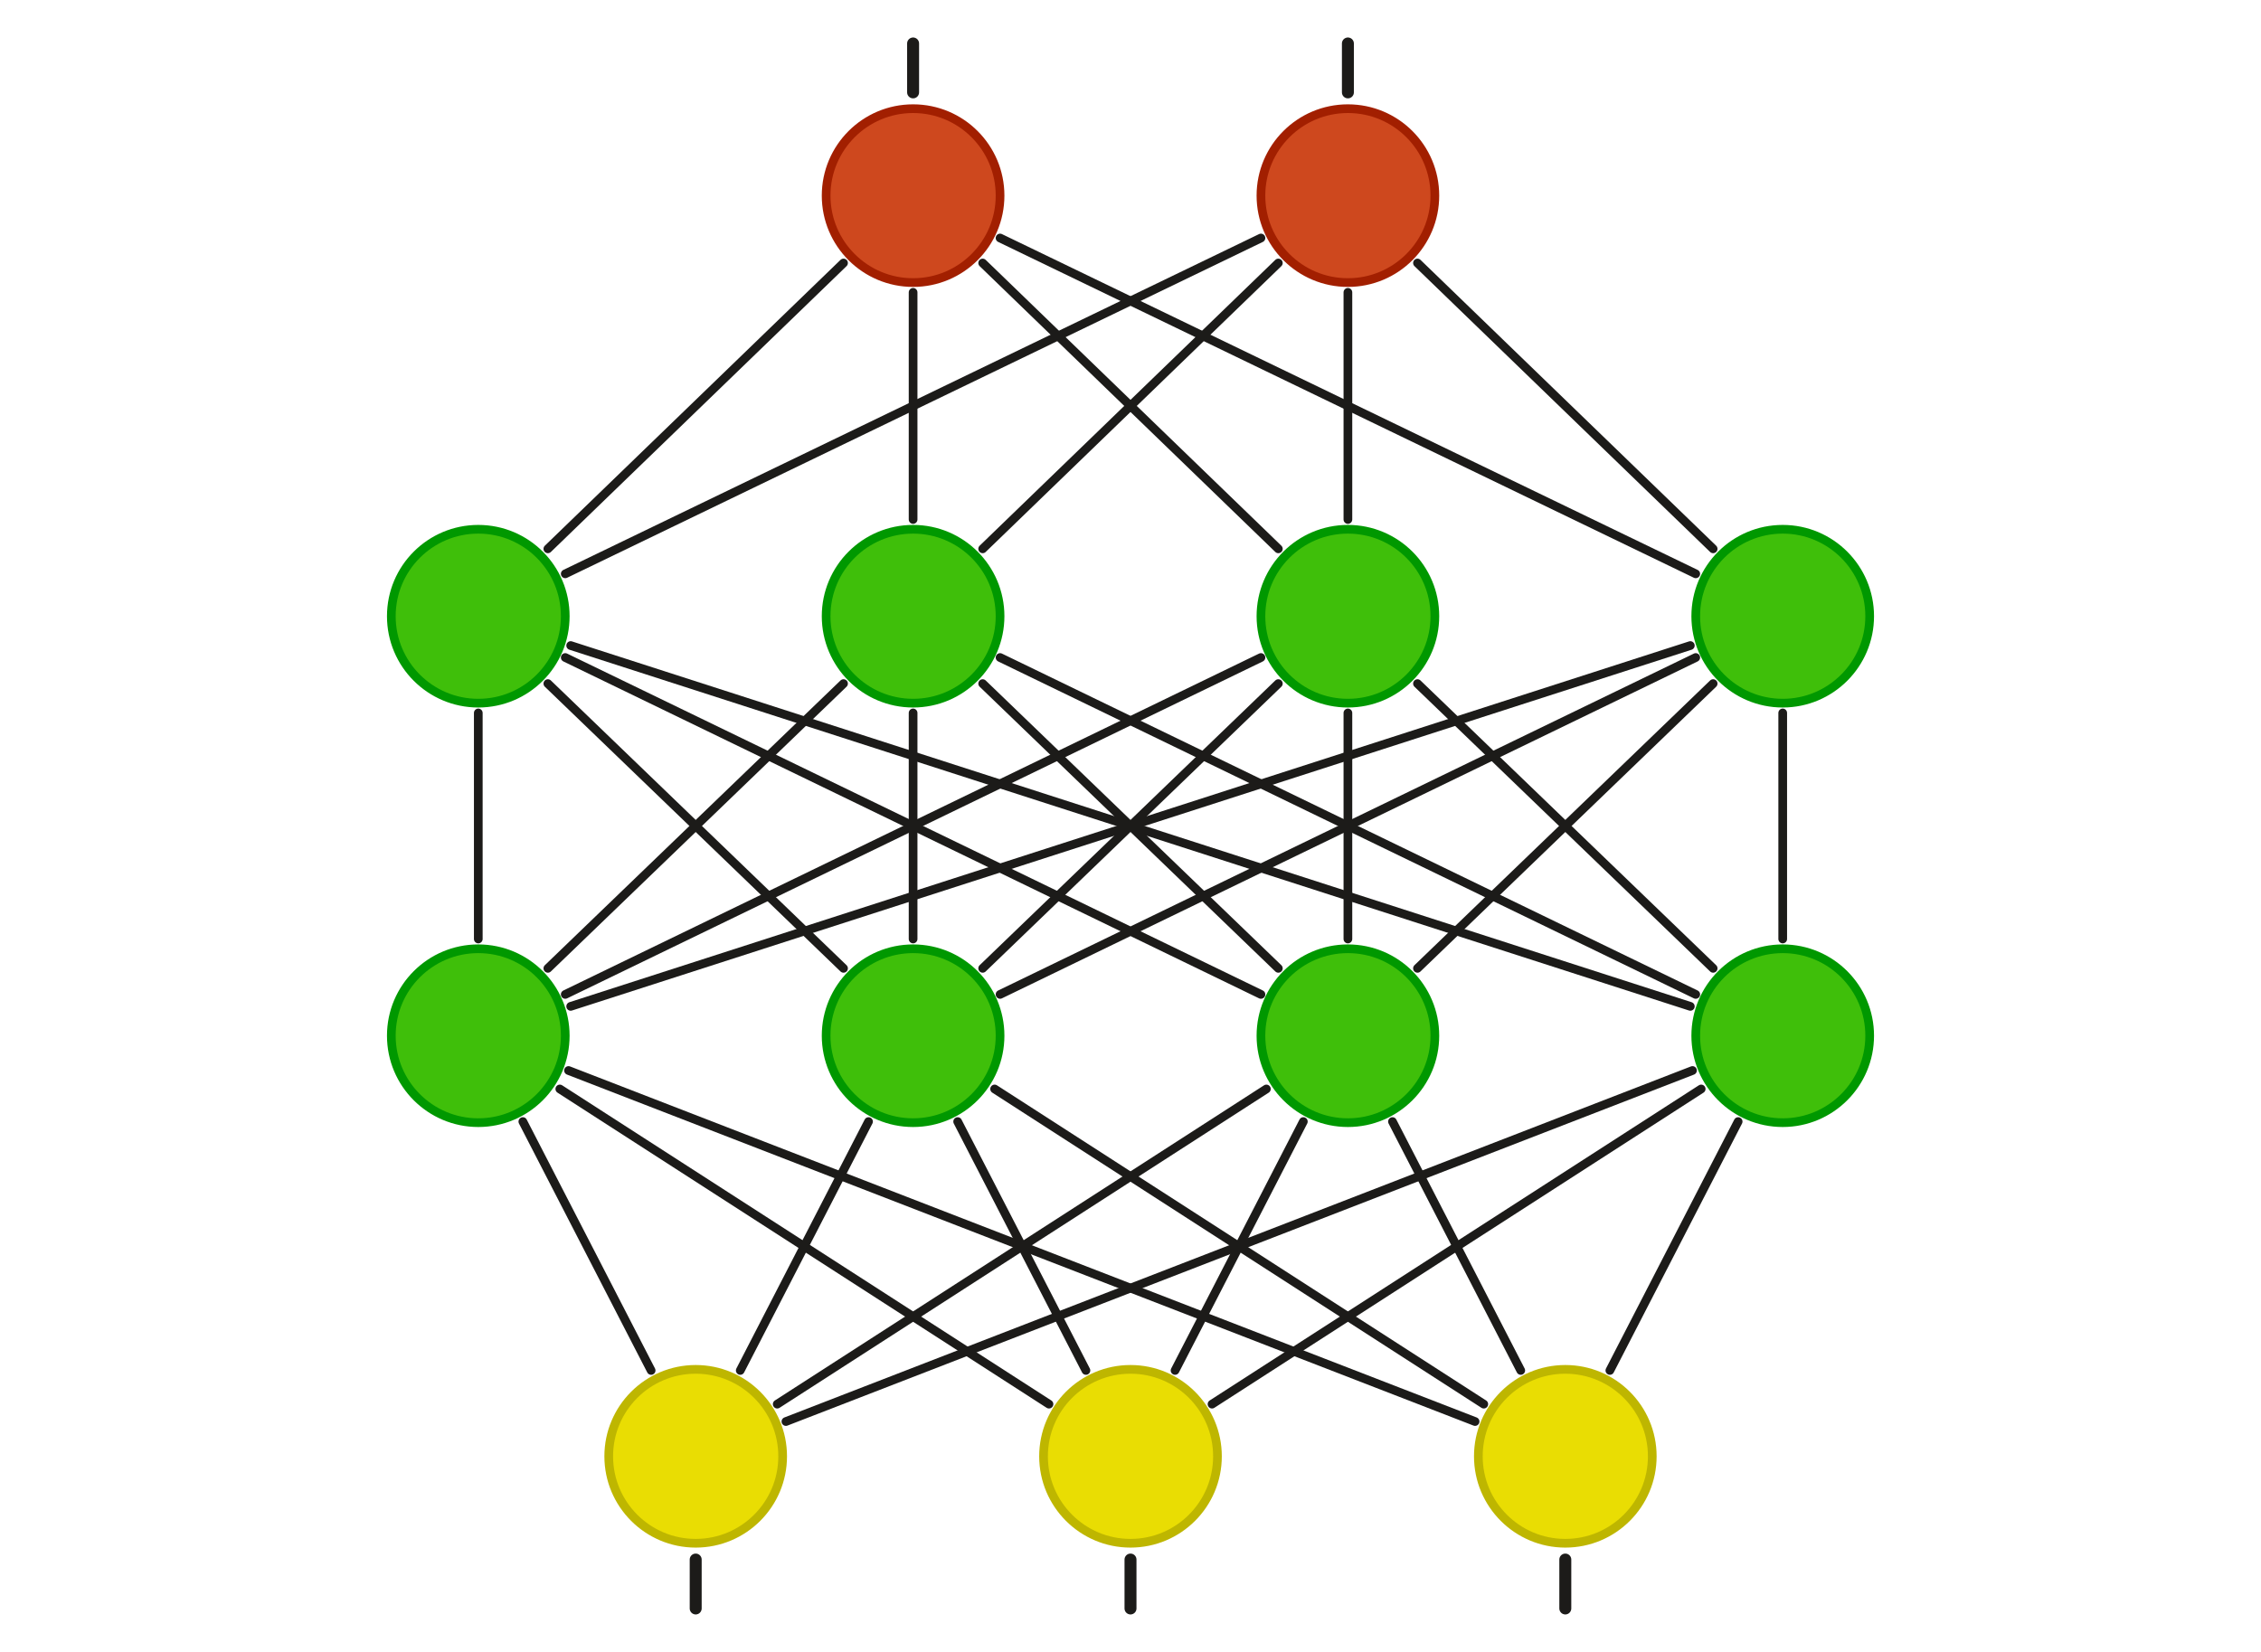
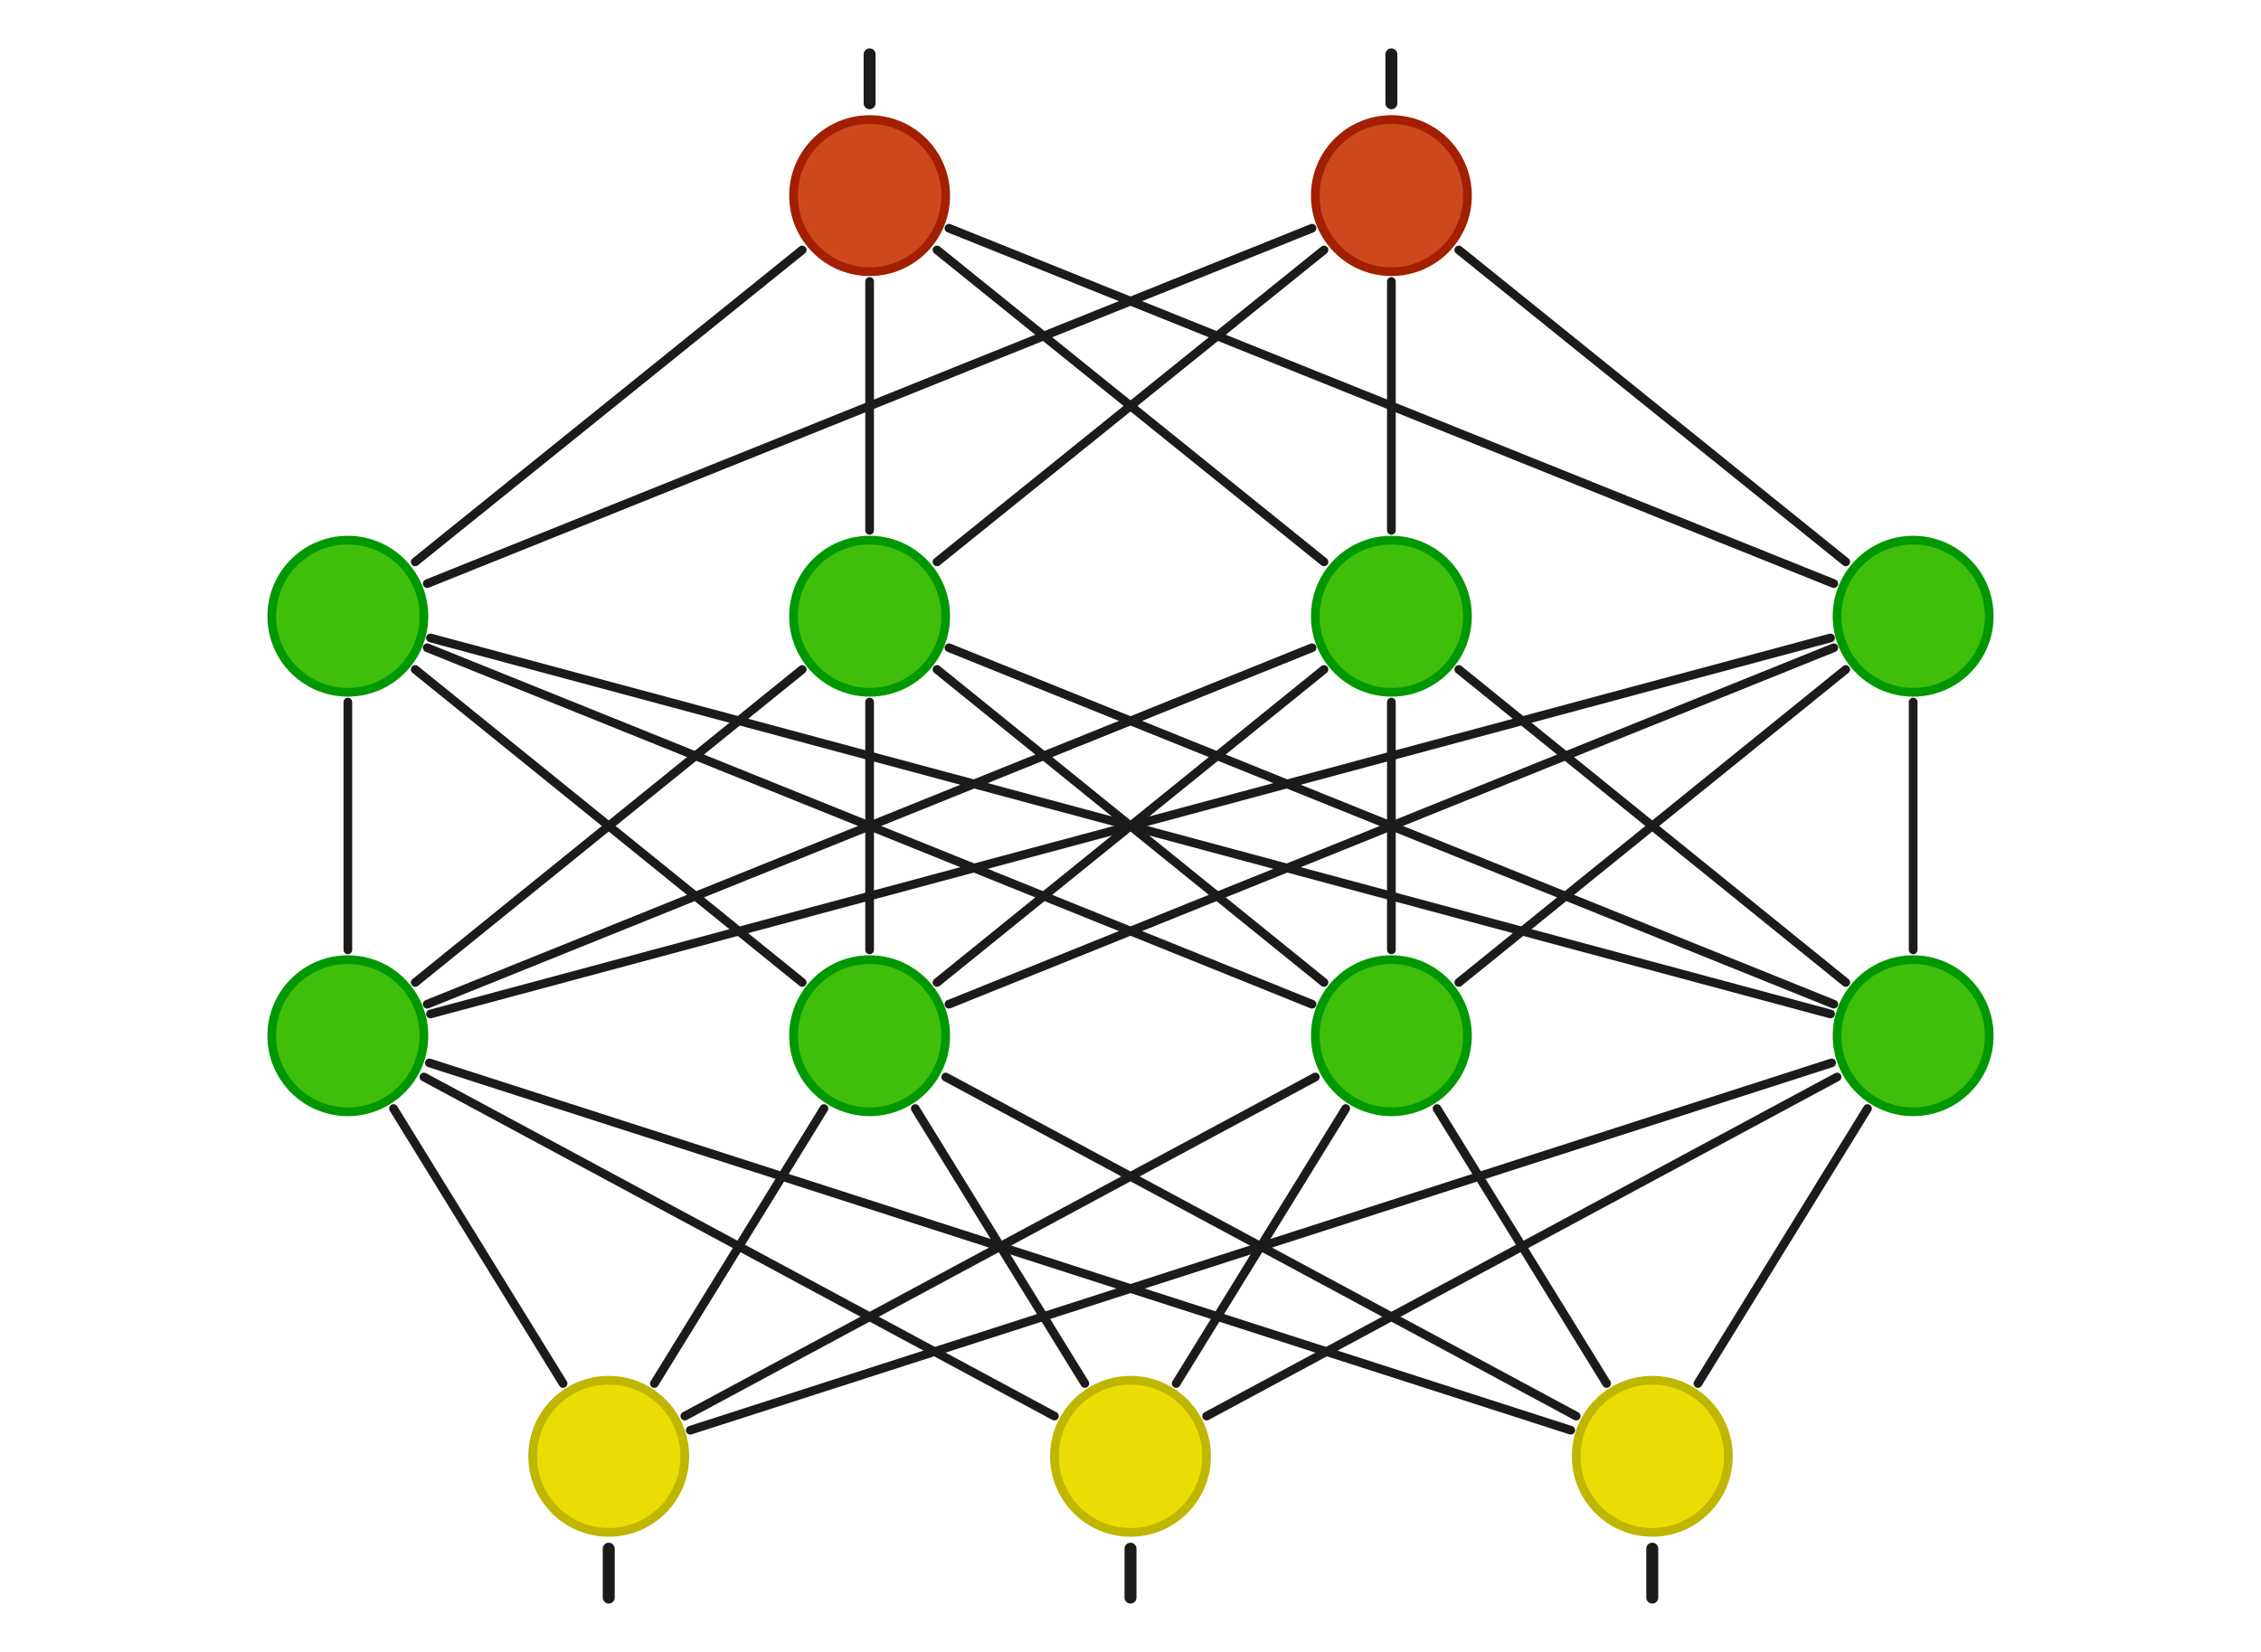
<svg xmlns="http://www.w3.org/2000/svg" viewBox="0 0 208 152" width="416" height="304" role="img">
  <defs>
    <marker id="arr-mlp" viewBox="0 0 10 10" refX="8" refY="5" markerUnits="userSpaceOnUse" markerWidth="5.4" markerHeight="5.4" orient="auto-start-reverse">
      <path d="M2 1L8 5L2 9" fill="none" stroke="#1C1B19" stroke-width="1.481" stroke-linecap="round" stroke-linejoin="round" />
    </marker>
  </defs>
  <g fill="none" stroke="#1C1B19" stroke-width="0.8" stroke-linecap="round" stroke-linejoin="round">
-     <line x1="59.9" y1="126.1" x2="48.1" y2="103.2" />
-     <line x1="96.5" y1="129.2" x2="51.5" y2="100.2" />
-     <line x1="135.7" y1="130.8" x2="52.3" y2="98.5" />
-     <line x1="68.1" y1="126.1" x2="79.9" y2="103.2" />
-     <line x1="99.9" y1="126.1" x2="88.1" y2="103.2" />
-     <line x1="136.5" y1="129.2" x2="91.5" y2="100.2" />
-     <line x1="71.5" y1="129.2" x2="116.5" y2="100.2" />
-     <line x1="108.1" y1="126.1" x2="119.9" y2="103.2" />
-     <line x1="139.9" y1="126.1" x2="128.1" y2="103.2" />
-     <line x1="72.3" y1="130.8" x2="155.7" y2="98.5" />
-     <line x1="111.5" y1="129.2" x2="156.5" y2="100.2" />
-     <line x1="148.1" y1="126.1" x2="159.9" y2="103.2" />
-     <line x1="44" y1="86.4" x2="44" y2="65.6" />
-     <line x1="77.6" y1="89.1" x2="50.4" y2="62.9" />
-     <line x1="116" y1="91.5" x2="52" y2="60.5" />
-     <line x1="155.5" y1="92.6" x2="52.5" y2="59.4" />
-     <line x1="50.4" y1="89.1" x2="77.6" y2="62.9" />
-     <line x1="84" y1="86.4" x2="84" y2="65.6" />
-     <line x1="117.6" y1="89.1" x2="90.4" y2="62.9" />
-     <line x1="156" y1="91.5" x2="92" y2="60.5" />
-     <line x1="52" y1="91.5" x2="116" y2="60.5" />
-     <line x1="90.4" y1="89.1" x2="117.6" y2="62.9" />
-     <line x1="124" y1="86.4" x2="124" y2="65.6" />
-     <line x1="157.6" y1="89.1" x2="130.4" y2="62.9" />
-     <line x1="52.5" y1="92.6" x2="155.5" y2="59.4" />
-     <line x1="92" y1="91.5" x2="156" y2="60.5" />
-     <line x1="130.4" y1="89.1" x2="157.6" y2="62.9" />
-     <line x1="164" y1="86.4" x2="164" y2="65.6" />
-     <line x1="50.4" y1="50.5" x2="77.6" y2="24.2" />
-     <line x1="84" y1="47.8" x2="84" y2="26.9" />
-     <line x1="117.6" y1="50.5" x2="90.4" y2="24.2" />
-     <line x1="156" y1="52.8" x2="92" y2="21.9" />
-     <line x1="52" y1="52.8" x2="116" y2="21.9" />
-     <line x1="90.4" y1="50.5" x2="117.6" y2="24.2" />
-     <line x1="124" y1="47.8" x2="124" y2="26.9" />
-     <line x1="157.6" y1="50.5" x2="130.4" y2="24.2" />
+     <line x1="51.8" y1="127.3" x2="36.2" y2="102" />
+     <line x1="97" y1="130.3" x2="39" y2="99.1" />
+     <line x1="144.5" y1="131.6" x2="39.5" y2="97.8" />
+     <line x1="60.2" y1="127.3" x2="75.8" y2="102" />
+     <line x1="99.8" y1="127.3" x2="84.2" y2="102" />
+     <line x1="145" y1="130.3" x2="87" y2="99.1" />
+     <line x1="63" y1="130.3" x2="121" y2="99.1" />
+     <line x1="108.2" y1="127.3" x2="123.8" y2="102" />
+     <line x1="147.8" y1="127.3" x2="132.2" y2="102" />
+     <line x1="63.5" y1="131.6" x2="168.5" y2="97.8" />
+     <line x1="111" y1="130.3" x2="169" y2="99.1" />
+     <line x1="156.2" y1="127.3" x2="171.8" y2="102" />
+     <line x1="32" y1="87.4" x2="32" y2="64.6" />
+     <line x1="73.8" y1="90.4" x2="38.2" y2="61.6" />
+     <line x1="120.7" y1="92.4" x2="39.3" y2="59.6" />
+     <line x1="168.4" y1="93.3" x2="39.6" y2="58.7" />
+     <line x1="38.2" y1="90.4" x2="73.8" y2="61.6" />
+     <line x1="80" y1="87.4" x2="80" y2="64.6" />
+     <line x1="121.8" y1="90.4" x2="86.2" y2="61.6" />
+     <line x1="168.7" y1="92.4" x2="87.3" y2="59.6" />
+     <line x1="39.3" y1="92.4" x2="120.7" y2="59.6" />
+     <line x1="86.2" y1="90.4" x2="121.8" y2="61.6" />
+     <line x1="128" y1="87.4" x2="128" y2="64.6" />
+     <line x1="169.8" y1="90.4" x2="134.2" y2="61.6" />
+     <line x1="39.6" y1="93.3" x2="168.4" y2="58.7" />
+     <line x1="87.3" y1="92.4" x2="168.7" y2="59.6" />
+     <line x1="134.2" y1="90.4" x2="169.8" y2="61.6" />
+     <line x1="176" y1="87.4" x2="176" y2="64.6" />
+     <line x1="38.2" y1="51.7" x2="73.8" y2="23" />
+     <line x1="80" y1="48.8" x2="80" y2="25.9" />
+     <line x1="121.8" y1="51.7" x2="86.2" y2="23" />
+     <line x1="168.7" y1="53.7" x2="87.3" y2="21" />
+     <line x1="39.3" y1="53.7" x2="120.7" y2="21" />
+     <line x1="86.2" y1="51.7" x2="121.8" y2="23" />
+     <line x1="128" y1="48.8" x2="128" y2="25.9" />
+     <line x1="169.8" y1="51.7" x2="134.2" y2="23" />
  </g>
-   <circle cx="64" cy="134" r="8" fill="#E9DD03" stroke="#BEB600" stroke-width="0.8" />
+   <circle cx="56" cy="134" r="7" fill="#E9DD03" stroke="#BEB600" stroke-width="0.8" />
  <g stroke="#1C1B19" stroke-width="1.1" stroke-linecap="round">
-     <line x1="64" y1="143.5" x2="64" y2="148" />
+     <line x1="56" y1="142.5" x2="56" y2="147" />
  </g>
-   <circle cx="104" cy="134" r="8" fill="#E9DD03" stroke="#BEB600" stroke-width="0.8" />
+   <circle cx="104" cy="134" r="7" fill="#E9DD03" stroke="#BEB600" stroke-width="0.8" />
  <g stroke="#1C1B19" stroke-width="1.1" stroke-linecap="round">
-     <line x1="104" y1="143.5" x2="104" y2="148" />
+     <line x1="104" y1="142.5" x2="104" y2="147" />
  </g>
-   <circle cx="144" cy="134" r="8" fill="#E9DD03" stroke="#BEB600" stroke-width="0.8" />
+   <circle cx="152" cy="134" r="7" fill="#E9DD03" stroke="#BEB600" stroke-width="0.8" />
  <g stroke="#1C1B19" stroke-width="1.1" stroke-linecap="round">
-     <line x1="144" y1="143.5" x2="144" y2="148" />
+     <line x1="152" y1="142.5" x2="152" y2="147" />
  </g>
-   <circle cx="44" cy="95.3" r="8" fill="#3FBF0A" stroke="#009800" stroke-width="0.8" />
-   <circle cx="84" cy="95.3" r="8" fill="#3FBF0A" stroke="#009800" stroke-width="0.8" />
-   <circle cx="124" cy="95.3" r="8" fill="#3FBF0A" stroke="#009800" stroke-width="0.8" />
-   <circle cx="164" cy="95.3" r="8" fill="#3FBF0A" stroke="#009800" stroke-width="0.8" />
-   <circle cx="44" cy="56.7" r="8" fill="#3FBF0A" stroke="#009800" stroke-width="0.8" />
-   <circle cx="84" cy="56.7" r="8" fill="#3FBF0A" stroke="#009800" stroke-width="0.8" />
-   <circle cx="124" cy="56.7" r="8" fill="#3FBF0A" stroke="#009800" stroke-width="0.8" />
-   <circle cx="164" cy="56.7" r="8" fill="#3FBF0A" stroke="#009800" stroke-width="0.8" />
-   <circle cx="84" cy="18" r="8" fill="#CE481E" stroke="#A21F00" stroke-width="0.8" />
+   <circle cx="32" cy="95.3" r="7" fill="#3FBF0A" stroke="#009800" stroke-width="0.8" />
+   <circle cx="80" cy="95.3" r="7" fill="#3FBF0A" stroke="#009800" stroke-width="0.8" />
+   <circle cx="128" cy="95.3" r="7" fill="#3FBF0A" stroke="#009800" stroke-width="0.8" />
+   <circle cx="176" cy="95.3" r="7" fill="#3FBF0A" stroke="#009800" stroke-width="0.8" />
+   <circle cx="32" cy="56.7" r="7" fill="#3FBF0A" stroke="#009800" stroke-width="0.8" />
+   <circle cx="80" cy="56.7" r="7" fill="#3FBF0A" stroke="#009800" stroke-width="0.8" />
+   <circle cx="128" cy="56.7" r="7" fill="#3FBF0A" stroke="#009800" stroke-width="0.8" />
+   <circle cx="176" cy="56.7" r="7" fill="#3FBF0A" stroke="#009800" stroke-width="0.8" />
+   <circle cx="80" cy="18" r="7" fill="#CE481E" stroke="#A21F00" stroke-width="0.8" />
  <g stroke="#1C1B19" stroke-width="1.1" stroke-linecap="round">
-     <line x1="84" y1="8.5" x2="84" y2="4" />
+     <line x1="80" y1="9.5" x2="80" y2="5" />
  </g>
-   <circle cx="124" cy="18" r="8" fill="#CE481E" stroke="#A21F00" stroke-width="0.8" />
+   <circle cx="128" cy="18" r="7" fill="#CE481E" stroke="#A21F00" stroke-width="0.8" />
  <g stroke="#1C1B19" stroke-width="1.1" stroke-linecap="round">
-     <line x1="124" y1="8.5" x2="124" y2="4" />
+     <line x1="128" y1="9.5" x2="128" y2="5" />
  </g>
</svg>
